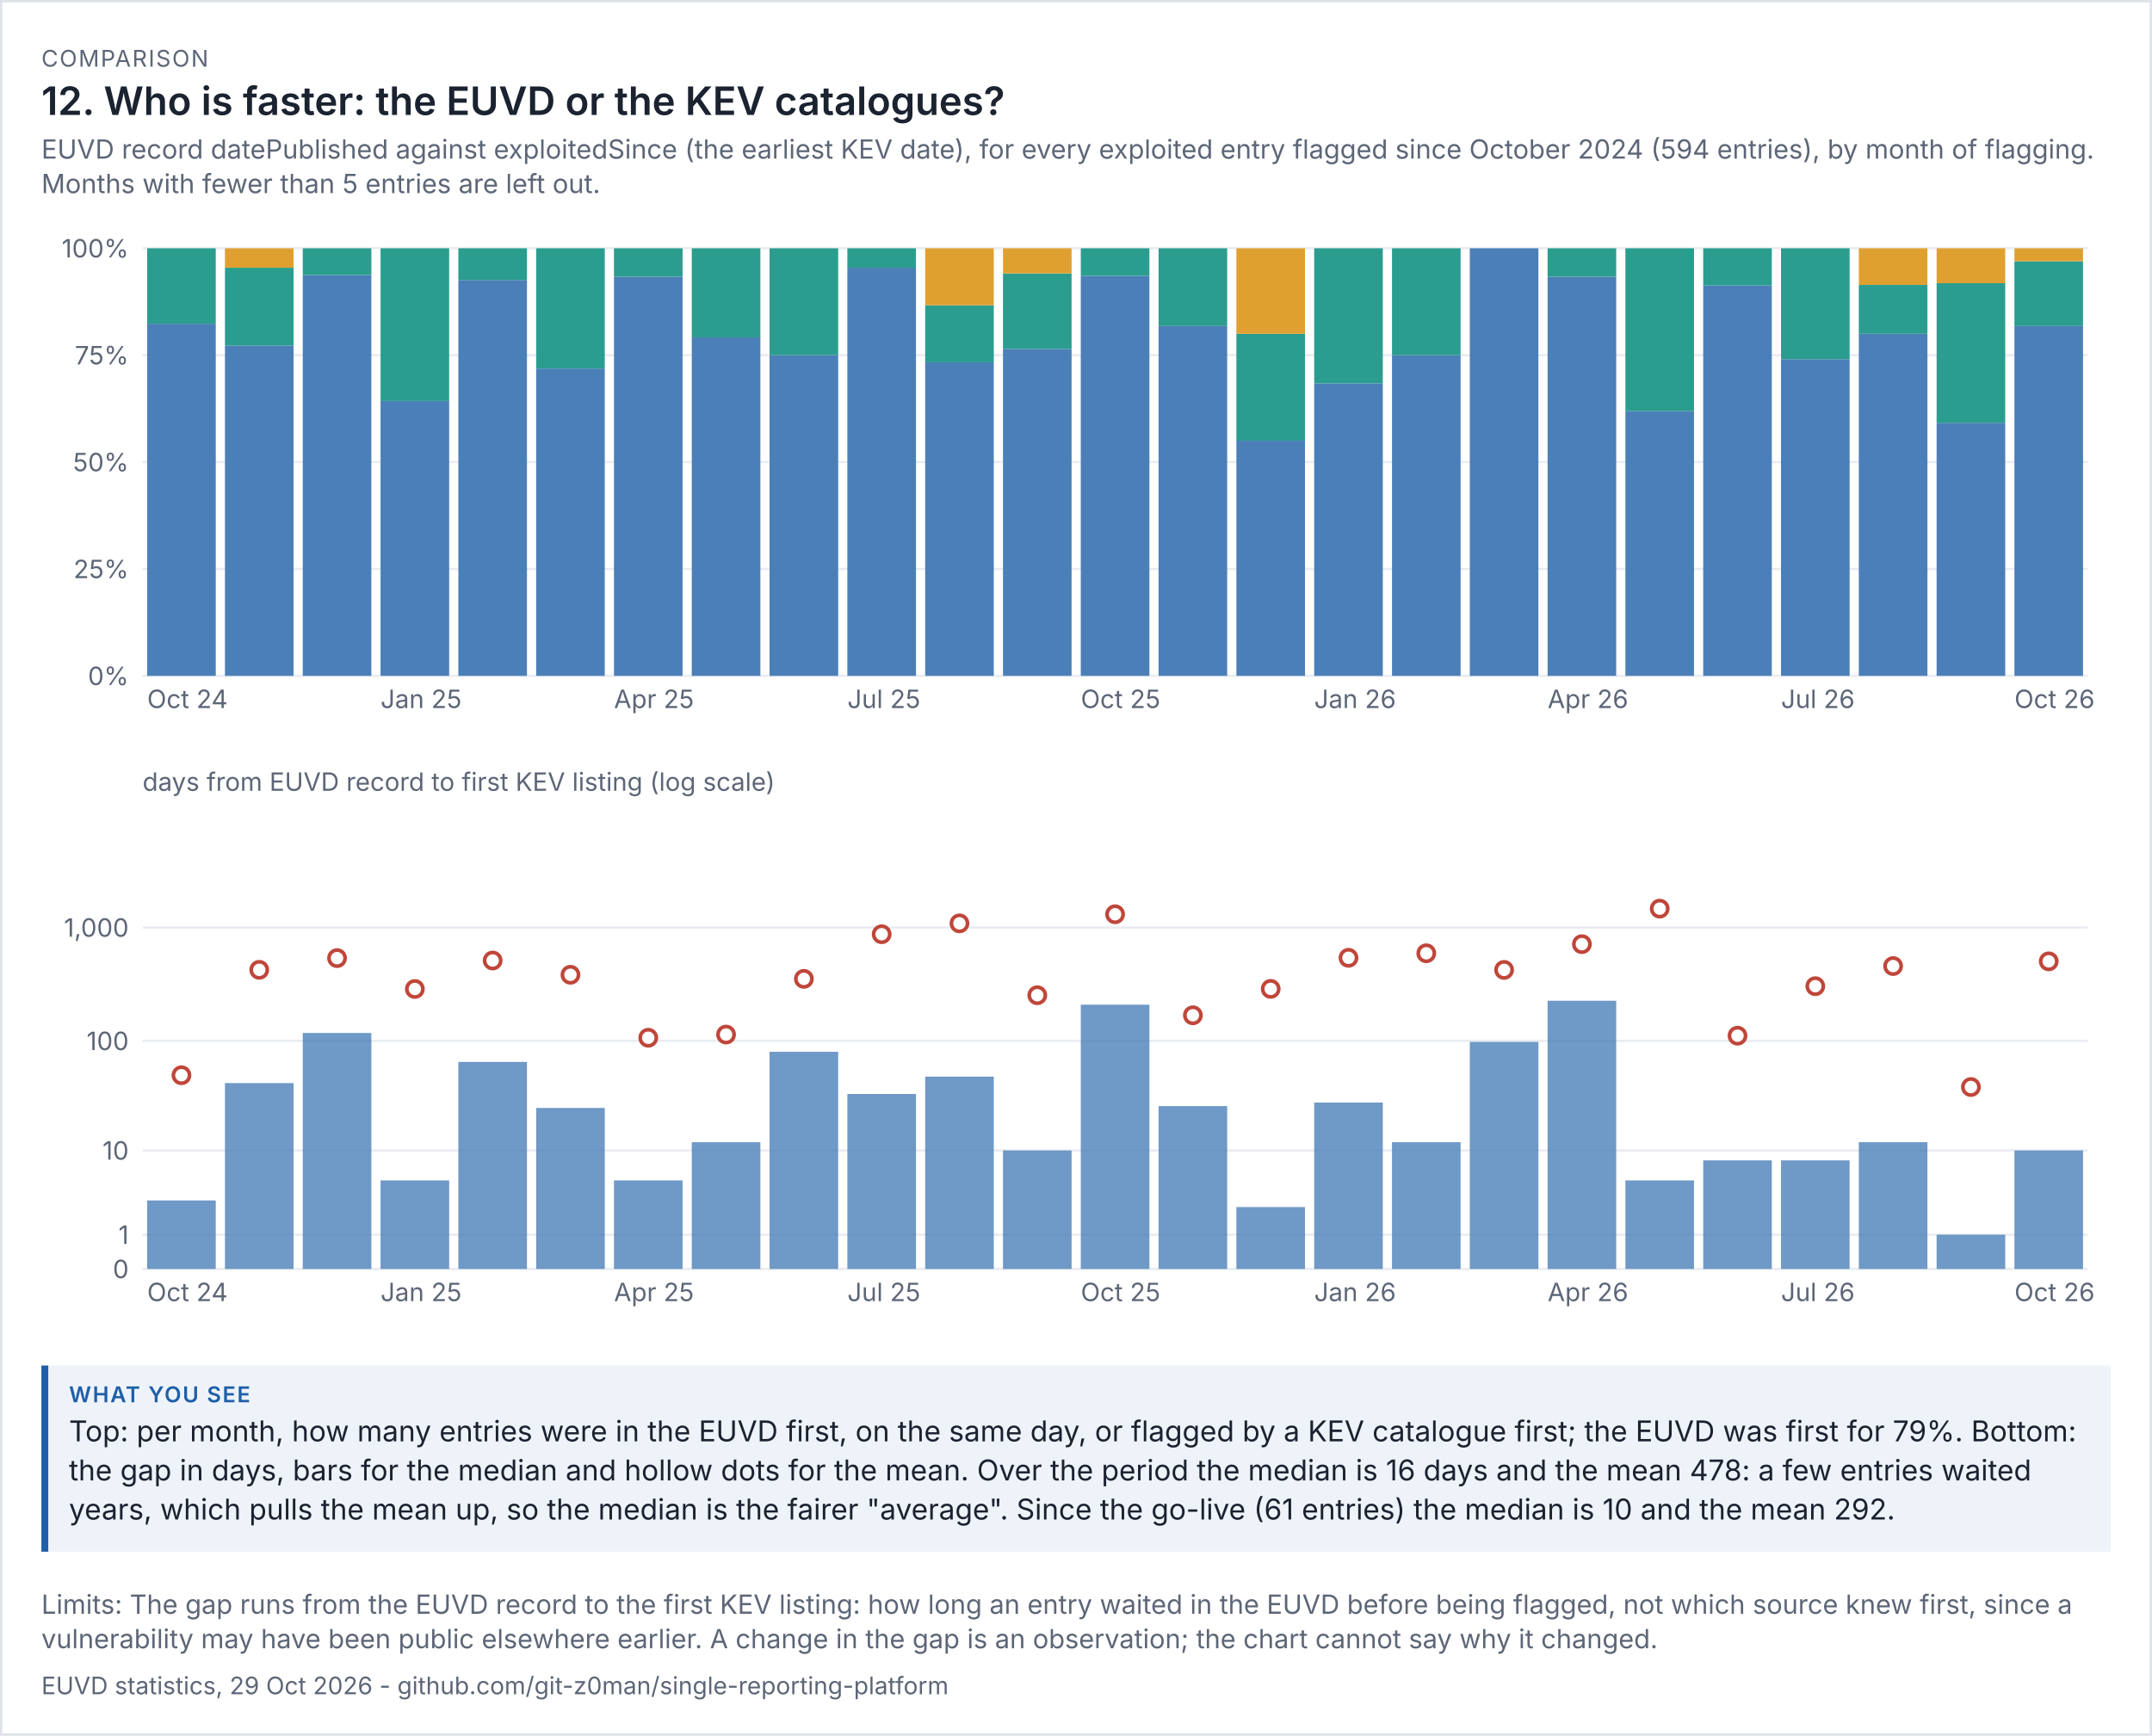
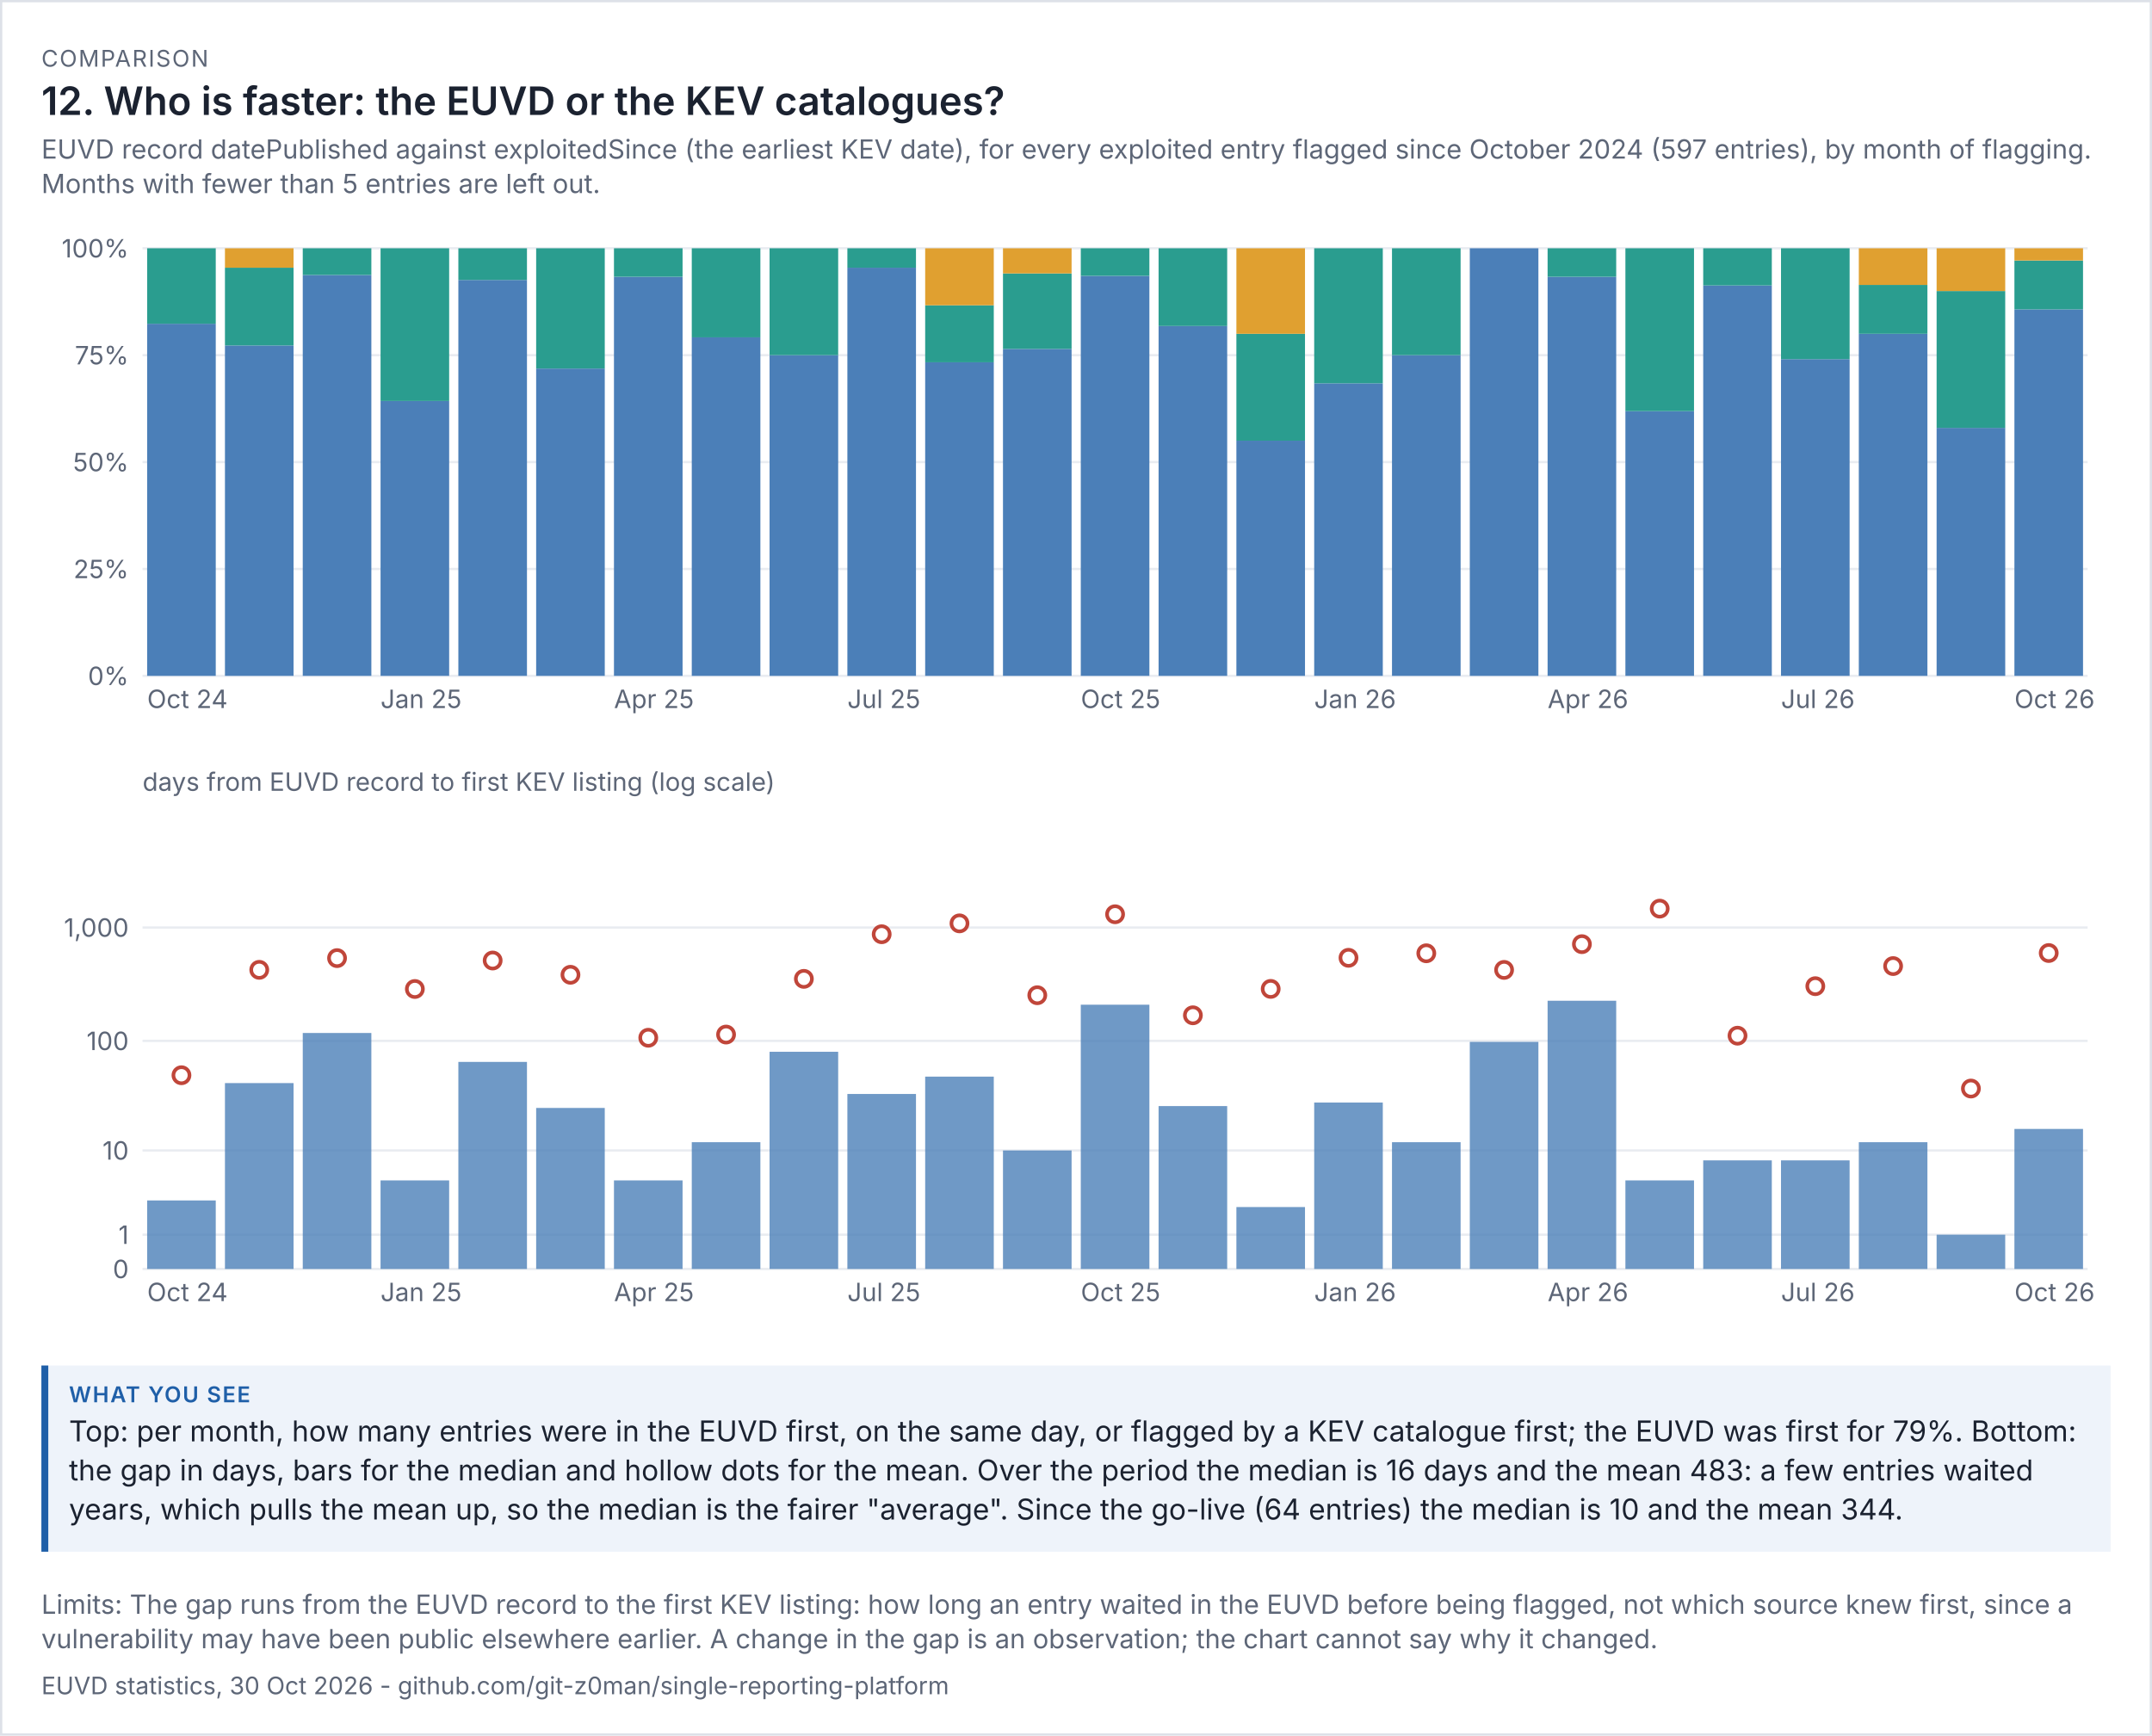
<svg xmlns="http://www.w3.org/2000/svg" viewBox="0 0 936 755" width="936" height="755" font-family="system-ui,-apple-system,'Segoe UI',sans-serif">
  <rect width="100%" height="100%" fill="#ffffff" />
  <rect x="0.5" y="0.5" width="935" height="754" fill="none" stroke="#dde1e8" />
  <text x="18" y="29" font-size="10" letter-spacing="0.6" fill="#5d6677">COMPARISON</text>
  <text x="18" y="50" font-size="17" fill="#1b2230" font-weight="600">12. Who is faster: the EUVD or the KEV catalogues?</text>
-   <text x="18" y="69" font-size="11.5" fill="#5d6677">EUVD record datePublished against exploitedSince (the earliest KEV date), for every exploited entry flagged since October 2024 (594 entries), by month of flagging.</text>
+   <text x="18" y="69" font-size="11.5" fill="#5d6677">EUVD record datePublished against exploitedSince (the earliest KEV date), for every exploited entry flagged since October 2024 (597 entries), by month of flagging.</text>
  <text x="18" y="84" font-size="11.5" fill="#5d6677">Months with fewer than 5 entries are left out.</text>
  <g transform="translate(18,94) scale(1)" font-size="11">
    <svg viewBox="0 0 900 230" role="img" width="900" height="230">
      <g>
        <line x1="44" x2="890" y1="200" y2="200" stroke="rgb(233, 236, 241)" />
        <text x="38" y="204" text-anchor="end" fill="rgb(93, 102, 119)">0%</text>
        <line x1="44" x2="890" y1="153.5" y2="153.5" stroke="rgb(233, 236, 241)" />
        <text x="38" y="157.5" text-anchor="end" fill="rgb(93, 102, 119)">25%</text>
        <line x1="44" x2="890" y1="107" y2="107" stroke="rgb(233, 236, 241)" />
        <text x="38" y="111" text-anchor="end" fill="rgb(93, 102, 119)">50%</text>
        <line x1="44" x2="890" y1="60.5" y2="60.5" stroke="rgb(233, 236, 241)" />
        <text x="38" y="64.5" text-anchor="end" fill="rgb(93, 102, 119)">75%</text>
        <line x1="44" x2="890" y1="14" y2="14" stroke="rgb(233, 236, 241)" />
        <text x="38" y="18" text-anchor="end" fill="rgb(93, 102, 119)">100%</text>
        <rect x="46" y="46.824" width="29.84" height="153.176" fill="rgb(75, 127, 184)" />
        <rect x="46" y="14" width="29.84" height="32.824" fill="rgb(42, 157, 143)" />
        <text x="46" y="214" fill="rgb(93, 102, 119)">Oct 24</text>
        <rect x="79.84" y="56.273" width="29.84" height="143.727" fill="rgb(75, 127, 184)" />
        <rect x="79.84" y="22.455" width="29.84" height="33.818" fill="rgb(42, 157, 143)" />
        <rect x="79.84" y="14" width="29.84" height="8.455" fill="rgb(224, 160, 48)" />
        <rect x="113.68" y="25.625" width="29.84" height="174.375" fill="rgb(75, 127, 184)" />
        <rect x="113.68" y="14" width="29.84" height="11.625" fill="rgb(42, 157, 143)" />
        <rect x="147.52" y="80.429" width="29.84" height="119.571" fill="rgb(75, 127, 184)" />
        <rect x="147.52" y="14" width="29.84" height="66.429" fill="rgb(42, 157, 143)" />
        <text x="147.52" y="214" fill="rgb(93, 102, 119)">Jan 25</text>
        <rect x="181.36" y="27.778" width="29.84" height="172.222" fill="rgb(75, 127, 184)" />
        <rect x="181.36" y="14" width="29.84" height="13.778" fill="rgb(42, 157, 143)" />
        <rect x="215.2" y="66.312" width="29.84" height="133.688" fill="rgb(75, 127, 184)" />
        <rect x="215.2" y="14" width="29.84" height="52.312" fill="rgb(42, 157, 143)" />
        <rect x="249.04" y="26.4" width="29.84" height="173.6" fill="rgb(75, 127, 184)" />
        <rect x="249.04" y="14" width="29.84" height="12.4" fill="rgb(42, 157, 143)" />
        <text x="249.04" y="214" fill="rgb(93, 102, 119)">Apr 25</text>
        <rect x="282.88" y="52.75" width="29.84" height="147.25" fill="rgb(75, 127, 184)" />
        <rect x="282.88" y="14" width="29.84" height="38.75" fill="rgb(42, 157, 143)" />
        <rect x="316.72" y="60.5" width="29.84" height="139.5" fill="rgb(75, 127, 184)" />
        <rect x="316.72" y="14" width="29.84" height="46.5" fill="rgb(42, 157, 143)" />
        <rect x="350.56" y="22.455" width="29.84" height="177.545" fill="rgb(75, 127, 184)" />
        <rect x="350.56" y="14" width="29.84" height="8.455" fill="rgb(42, 157, 143)" />
        <text x="350.56" y="214" fill="rgb(93, 102, 119)">Jul 25</text>
        <rect x="384.4" y="63.6" width="29.84" height="136.4" fill="rgb(75, 127, 184)" />
        <rect x="384.4" y="38.8" width="29.84" height="24.8" fill="rgb(42, 157, 143)" />
        <rect x="384.4" y="14" width="29.84" height="24.8" fill="rgb(224, 160, 48)" />
        <rect x="418.24" y="57.765" width="29.84" height="142.235" fill="rgb(75, 127, 184)" />
        <rect x="418.24" y="24.941" width="29.84" height="32.824" fill="rgb(42, 157, 143)" />
        <rect x="418.24" y="14" width="29.84" height="10.941" fill="rgb(224, 160, 48)" />
        <rect x="452.08" y="26" width="29.84" height="174" fill="rgb(75, 127, 184)" />
        <rect x="452.08" y="14" width="29.84" height="12" fill="rgb(42, 157, 143)" />
        <text x="452.08" y="214" fill="rgb(93, 102, 119)">Oct 25</text>
        <rect x="485.92" y="47.818" width="29.84" height="152.182" fill="rgb(75, 127, 184)" />
        <rect x="485.92" y="14" width="29.84" height="33.818" fill="rgb(42, 157, 143)" />
        <rect x="519.76" y="97.7" width="29.84" height="102.3" fill="rgb(75, 127, 184)" />
        <rect x="519.76" y="51.2" width="29.84" height="46.5" fill="rgb(42, 157, 143)" />
        <rect x="519.76" y="14" width="29.84" height="37.2" fill="rgb(224, 160, 48)" />
        <rect x="553.6" y="72.737" width="29.84" height="127.263" fill="rgb(75, 127, 184)" />
        <rect x="553.6" y="14" width="29.84" height="58.737" fill="rgb(42, 157, 143)" />
        <text x="553.6" y="214" fill="rgb(93, 102, 119)">Jan 26</text>
        <rect x="587.44" y="60.5" width="29.84" height="139.5" fill="rgb(75, 127, 184)" />
        <rect x="587.44" y="14" width="29.84" height="46.5" fill="rgb(42, 157, 143)" />
        <rect x="621.28" y="14" width="29.84" height="186" fill="rgb(75, 127, 184)" />
        <rect x="655.12" y="26.4" width="29.84" height="173.6" fill="rgb(75, 127, 184)" />
        <rect x="655.12" y="14" width="29.84" height="12.4" fill="rgb(42, 157, 143)" />
        <text x="655.12" y="214" fill="rgb(93, 102, 119)">Apr 26</text>
        <rect x="688.96" y="84.857" width="29.84" height="115.143" fill="rgb(75, 127, 184)" />
        <rect x="688.96" y="14" width="29.84" height="70.857" fill="rgb(42, 157, 143)" />
        <rect x="722.8" y="30.174" width="29.84" height="169.826" fill="rgb(75, 127, 184)" />
        <rect x="722.8" y="14" width="29.84" height="16.174" fill="rgb(42, 157, 143)" />
        <rect x="756.64" y="62.222" width="29.84" height="137.778" fill="rgb(75, 127, 184)" />
        <rect x="756.64" y="14" width="29.84" height="48.222" fill="rgb(42, 157, 143)" />
        <text x="756.64" y="214" fill="rgb(93, 102, 119)">Jul 26</text>
        <rect x="790.48" y="51.2" width="29.84" height="148.8" fill="rgb(75, 127, 184)" />
        <rect x="790.48" y="29.943" width="29.84" height="21.257" fill="rgb(42, 157, 143)" />
        <rect x="790.48" y="14" width="29.84" height="15.943" fill="rgb(224, 160, 48)" />
-         <rect x="824.32" y="89.918" width="29.84" height="110.082" fill="rgb(75, 127, 184)" />
-         <rect x="824.32" y="29.184" width="29.84" height="60.735" fill="rgb(42, 157, 143)" />
-         <rect x="824.32" y="14" width="29.84" height="15.184" fill="rgb(224, 160, 48)" />
-         <rect x="858.16" y="47.818" width="29.84" height="152.182" fill="rgb(75, 127, 184)" />
-         <rect x="858.16" y="19.636" width="29.84" height="28.182" fill="rgb(42, 157, 143)" />
-         <rect x="858.16" y="14" width="29.84" height="5.636" fill="rgb(224, 160, 48)" />
+         <rect x="824.32" y="92.12" width="29.84" height="107.88" fill="rgb(75, 127, 184)" />
+         <rect x="824.32" y="32.6" width="29.84" height="59.52" fill="rgb(42, 157, 143)" />
+         <rect x="824.32" y="14" width="29.84" height="18.6" fill="rgb(224, 160, 48)" />
+         <rect x="858.16" y="40.571" width="29.84" height="159.429" fill="rgb(75, 127, 184)" />
+         <rect x="858.16" y="19.314" width="29.84" height="21.257" fill="rgb(42, 157, 143)" />
+         <rect x="858.16" y="14" width="29.84" height="5.314" fill="rgb(224, 160, 48)" />
        <text x="858.16" y="214" fill="rgb(93, 102, 119)">Oct 26</text>
      </g>
    </svg>
  </g>
  <g transform="translate(18,332) scale(1)" font-size="11">
    <svg viewBox="0 0 900 250" role="img" width="900" height="250">
      <g>
        <line x1="44" x2="890" y1="220" y2="220" stroke="rgb(233, 236, 241)" />
        <text x="38" y="224" text-anchor="end" fill="rgb(93, 102, 119)">0</text>
        <line x1="44" x2="890" y1="205.099" y2="205.099" stroke="rgb(233, 236, 241)" />
        <text x="38" y="209.099" text-anchor="end" fill="rgb(93, 102, 119)">1</text>
        <line x1="44" x2="890" y1="168.451" y2="168.451" stroke="rgb(233, 236, 241)" />
        <text x="38" y="172.451" text-anchor="end" fill="rgb(93, 102, 119)">10</text>
        <line x1="44" x2="890" y1="120.786" y2="120.786" stroke="rgb(233, 236, 241)" />
        <text x="38" y="124.786" text-anchor="end" fill="rgb(93, 102, 119)">100</text>
        <line x1="44" x2="890" y1="71.479" y2="71.479" stroke="rgb(233, 236, 241)" />
        <text x="38" y="75.479" text-anchor="end" fill="rgb(93, 102, 119)">1,000</text>
        <text x="44" y="12" fill="rgb(93, 102, 119)">days from EUVD record to first KEV listing (log scale)</text>
        <rect x="46" y="190.198" width="29.84" height="29.802" fill="rgb(75, 127, 184)" opacity="0.8" />
        <circle cx="60.92" cy="135.73" r="3.5" fill="rgb(255, 255, 255)" stroke="rgb(192, 70, 58)" stroke-width="1.6" />
        <text x="46" y="234" fill="rgb(93, 102, 119)">Oct 24</text>
        <rect x="79.84" y="139.143" width="29.84" height="80.857" fill="rgb(75, 127, 184)" opacity="0.8" />
        <circle cx="94.76" cy="89.88" r="3.5" fill="rgb(255, 255, 255)" stroke="rgb(192, 70, 58)" stroke-width="1.6" />
        <rect x="113.68" y="117.351" width="29.84" height="102.649" fill="rgb(75, 127, 184)" opacity="0.8" />
        <circle cx="128.6" cy="84.782" r="3.5" fill="rgb(255, 255, 255)" stroke="rgb(192, 70, 58)" stroke-width="1.6" />
        <rect x="147.52" y="181.482" width="29.84" height="38.518" fill="rgb(75, 127, 184)" opacity="0.8" />
        <circle cx="162.44" cy="98.215" r="3.5" fill="rgb(255, 255, 255)" stroke="rgb(192, 70, 58)" stroke-width="1.6" />
        <text x="147.52" y="234" fill="rgb(93, 102, 119)">Jan 25</text>
        <rect x="181.36" y="129.933" width="29.84" height="90.067" fill="rgb(75, 127, 184)" opacity="0.8" />
        <circle cx="196.28" cy="85.824" r="3.5" fill="rgb(255, 255, 255)" stroke="rgb(192, 70, 58)" stroke-width="1.6" />
        <rect x="215.2" y="149.959" width="29.84" height="70.041" fill="rgb(75, 127, 184)" opacity="0.8" />
        <circle cx="230.12" cy="92.031" r="3.5" fill="rgb(255, 255, 255)" stroke="rgb(192, 70, 58)" stroke-width="1.6" />
        <rect x="249.04" y="181.482" width="29.84" height="38.518" fill="rgb(75, 127, 184)" opacity="0.8" />
        <circle cx="263.96" cy="119.425" r="3.5" fill="rgb(255, 255, 255)" stroke="rgb(192, 70, 58)" stroke-width="1.6" />
        <text x="249.04" y="234" fill="rgb(93, 102, 119)">Apr 25</text>
        <rect x="282.88" y="164.86" width="29.84" height="55.14" fill="rgb(75, 127, 184)" opacity="0.8" />
        <circle cx="297.8" cy="118.033" r="3.5" fill="rgb(255, 255, 255)" stroke="rgb(192, 70, 58)" stroke-width="1.6" />
        <rect x="316.72" y="125.53" width="29.84" height="94.47" fill="rgb(75, 127, 184)" opacity="0.8" />
        <circle cx="331.64" cy="93.806" r="3.5" fill="rgb(255, 255, 255)" stroke="rgb(192, 70, 58)" stroke-width="1.6" />
        <rect x="350.56" y="143.878" width="29.84" height="76.122" fill="rgb(75, 127, 184)" opacity="0.8" />
        <circle cx="365.48" cy="74.393" r="3.5" fill="rgb(255, 255, 255)" stroke="rgb(192, 70, 58)" stroke-width="1.6" />
        <text x="350.56" y="234" fill="rgb(93, 102, 119)">Jul 25</text>
        <rect x="384.4" y="136.335" width="29.84" height="83.665" fill="rgb(75, 127, 184)" opacity="0.8" />
        <circle cx="399.32" cy="69.663" r="3.5" fill="rgb(255, 255, 255)" stroke="rgb(192, 70, 58)" stroke-width="1.6" />
        <rect x="418.24" y="168.451" width="29.84" height="51.549" fill="rgb(75, 127, 184)" opacity="0.8" />
        <circle cx="433.16" cy="100.927" r="3.5" fill="rgb(255, 255, 255)" stroke="rgb(192, 70, 58)" stroke-width="1.6" />
        <rect x="452.08" y="105.05" width="29.84" height="114.95" fill="rgb(75, 127, 184)" opacity="0.8" />
        <circle cx="467" cy="65.703" r="3.5" fill="rgb(255, 255, 255)" stroke="rgb(192, 70, 58)" stroke-width="1.6" />
        <text x="452.08" y="234" fill="rgb(93, 102, 119)">Oct 25</text>
        <rect x="485.92" y="149.147" width="29.84" height="70.853" fill="rgb(75, 127, 184)" opacity="0.8" />
        <circle cx="500.84" cy="109.656" r="3.5" fill="rgb(255, 255, 255)" stroke="rgb(192, 70, 58)" stroke-width="1.6" />
        <rect x="519.76" y="193.069" width="29.84" height="26.931" fill="rgb(75, 127, 184)" opacity="0.8" />
        <circle cx="534.68" cy="98.171" r="3.5" fill="rgb(255, 255, 255)" stroke="rgb(192, 70, 58)" stroke-width="1.6" />
        <rect x="553.6" y="147.611" width="29.84" height="72.389" fill="rgb(75, 127, 184)" opacity="0.8" />
        <circle cx="568.52" cy="84.647" r="3.5" fill="rgb(255, 255, 255)" stroke="rgb(192, 70, 58)" stroke-width="1.6" />
        <text x="553.6" y="234" fill="rgb(93, 102, 119)">Jan 26</text>
        <rect x="587.44" y="164.86" width="29.84" height="55.14" fill="rgb(75, 127, 184)" opacity="0.8" />
        <circle cx="602.36" cy="82.679" r="3.5" fill="rgb(255, 255, 255)" stroke="rgb(192, 70, 58)" stroke-width="1.6" />
        <rect x="621.28" y="121.216" width="29.84" height="98.784" fill="rgb(75, 127, 184)" opacity="0.8" />
        <circle cx="636.2" cy="89.91" r="3.5" fill="rgb(255, 255, 255)" stroke="rgb(192, 70, 58)" stroke-width="1.6" />
        <rect x="655.12" y="103.329" width="29.84" height="116.671" fill="rgb(75, 127, 184)" opacity="0.8" />
        <circle cx="670.04" cy="78.709" r="3.5" fill="rgb(255, 255, 255)" stroke="rgb(192, 70, 58)" stroke-width="1.6" />
        <text x="655.12" y="234" fill="rgb(93, 102, 119)">Apr 26</text>
        <rect x="688.96" y="181.482" width="29.84" height="38.518" fill="rgb(75, 127, 184)" opacity="0.8" />
        <circle cx="703.88" cy="63.257" r="3.5" fill="rgb(255, 255, 255)" stroke="rgb(192, 70, 58)" stroke-width="1.6" />
        <rect x="722.8" y="172.765" width="29.84" height="47.235" fill="rgb(75, 127, 184)" opacity="0.8" />
        <circle cx="737.72" cy="118.525" r="3.5" fill="rgb(255, 255, 255)" stroke="rgb(192, 70, 58)" stroke-width="1.6" />
        <rect x="756.64" y="172.765" width="29.84" height="47.235" fill="rgb(75, 127, 184)" opacity="0.8" />
        <circle cx="771.56" cy="96.992" r="3.5" fill="rgb(255, 255, 255)" stroke="rgb(192, 70, 58)" stroke-width="1.6" />
        <text x="756.64" y="234" fill="rgb(93, 102, 119)">Jul 26</text>
        <rect x="790.48" y="164.86" width="29.84" height="55.14" fill="rgb(75, 127, 184)" opacity="0.8" />
        <circle cx="805.4" cy="88.245" r="3.5" fill="rgb(255, 255, 255)" stroke="rgb(192, 70, 58)" stroke-width="1.6" />
        <rect x="824.32" y="205.099" width="29.84" height="14.901" fill="rgb(75, 127, 184)" opacity="0.8" />
-         <circle cx="839.24" cy="140.86" r="3.5" fill="rgb(255, 255, 255)" stroke="rgb(192, 70, 58)" stroke-width="1.6" />
-         <rect x="858.16" y="168.451" width="29.84" height="51.549" fill="rgb(75, 127, 184)" opacity="0.8" />
-         <circle cx="873.08" cy="86.187" r="3.5" fill="rgb(255, 255, 255)" stroke="rgb(192, 70, 58)" stroke-width="1.6" />
+         <circle cx="839.24" cy="141.52" r="3.5" fill="rgb(255, 255, 255)" stroke="rgb(192, 70, 58)" stroke-width="1.6" />
+         <rect x="858.16" y="159.093" width="29.84" height="60.907" fill="rgb(75, 127, 184)" opacity="0.8" />
+         <circle cx="873.08" cy="82.568" r="3.5" fill="rgb(255, 255, 255)" stroke="rgb(192, 70, 58)" stroke-width="1.6" />
        <text x="858.16" y="234" fill="rgb(93, 102, 119)">Oct 26</text>
      </g>
    </svg>
  </g>
  <rect x="18" y="594" width="900" height="81" fill="#eef3fa" />
  <rect x="18" y="594" width="3" height="81" fill="#1f5fa8" />
  <text x="30" y="610" font-size="9.5" letter-spacing="0.6" font-weight="600" fill="#1f5fa8">WHAT YOU SEE</text>
  <text x="30" y="627" font-size="12.5" fill="#1b2230">Top: per month, how many entries were in the EUVD first, on the same day, or flagged by a KEV catalogue first; the EUVD was first for 79%. Bottom:</text>
-   <text x="30" y="644" font-size="12.5" fill="#1b2230">the gap in days, bars for the median and hollow dots for the mean. Over the period the median is 16 days and the mean 478: a few entries waited</text>
-   <text x="30" y="661" font-size="12.5" fill="#1b2230">years, which pulls the mean up, so the median is the fairer "average". Since the go-live (61 entries) the median is 10 and the mean 292.</text>
+   <text x="30" y="644" font-size="12.5" fill="#1b2230">the gap in days, bars for the median and hollow dots for the mean. Over the period the median is 16 days and the mean 483: a few entries waited</text>
+   <text x="30" y="661" font-size="12.5" fill="#1b2230">years, which pulls the mean up, so the median is the fairer "average". Since the go-live (64 entries) the median is 10 and the mean 344.</text>
  <text x="18" y="702" font-size="11.5" fill="#5d6677">Limits: The gap runs from the EUVD record to the first KEV listing: how long an entry waited in the EUVD before being flagged, not which source knew first, since a</text>
  <text x="18" y="717" font-size="11.5" fill="#5d6677">vulnerability may have been public elsewhere earlier. A change in the gap is an observation; the chart cannot say why it changed.</text>
-   <text x="18" y="737" font-size="10.5" fill="#5d6677">EUVD statistics, 29 Oct 2026 - github.com/git-z0man/single-reporting-platform</text>
+   <text x="18" y="737" font-size="10.5" fill="#5d6677">EUVD statistics, 30 Oct 2026 - github.com/git-z0man/single-reporting-platform</text>
</svg>
